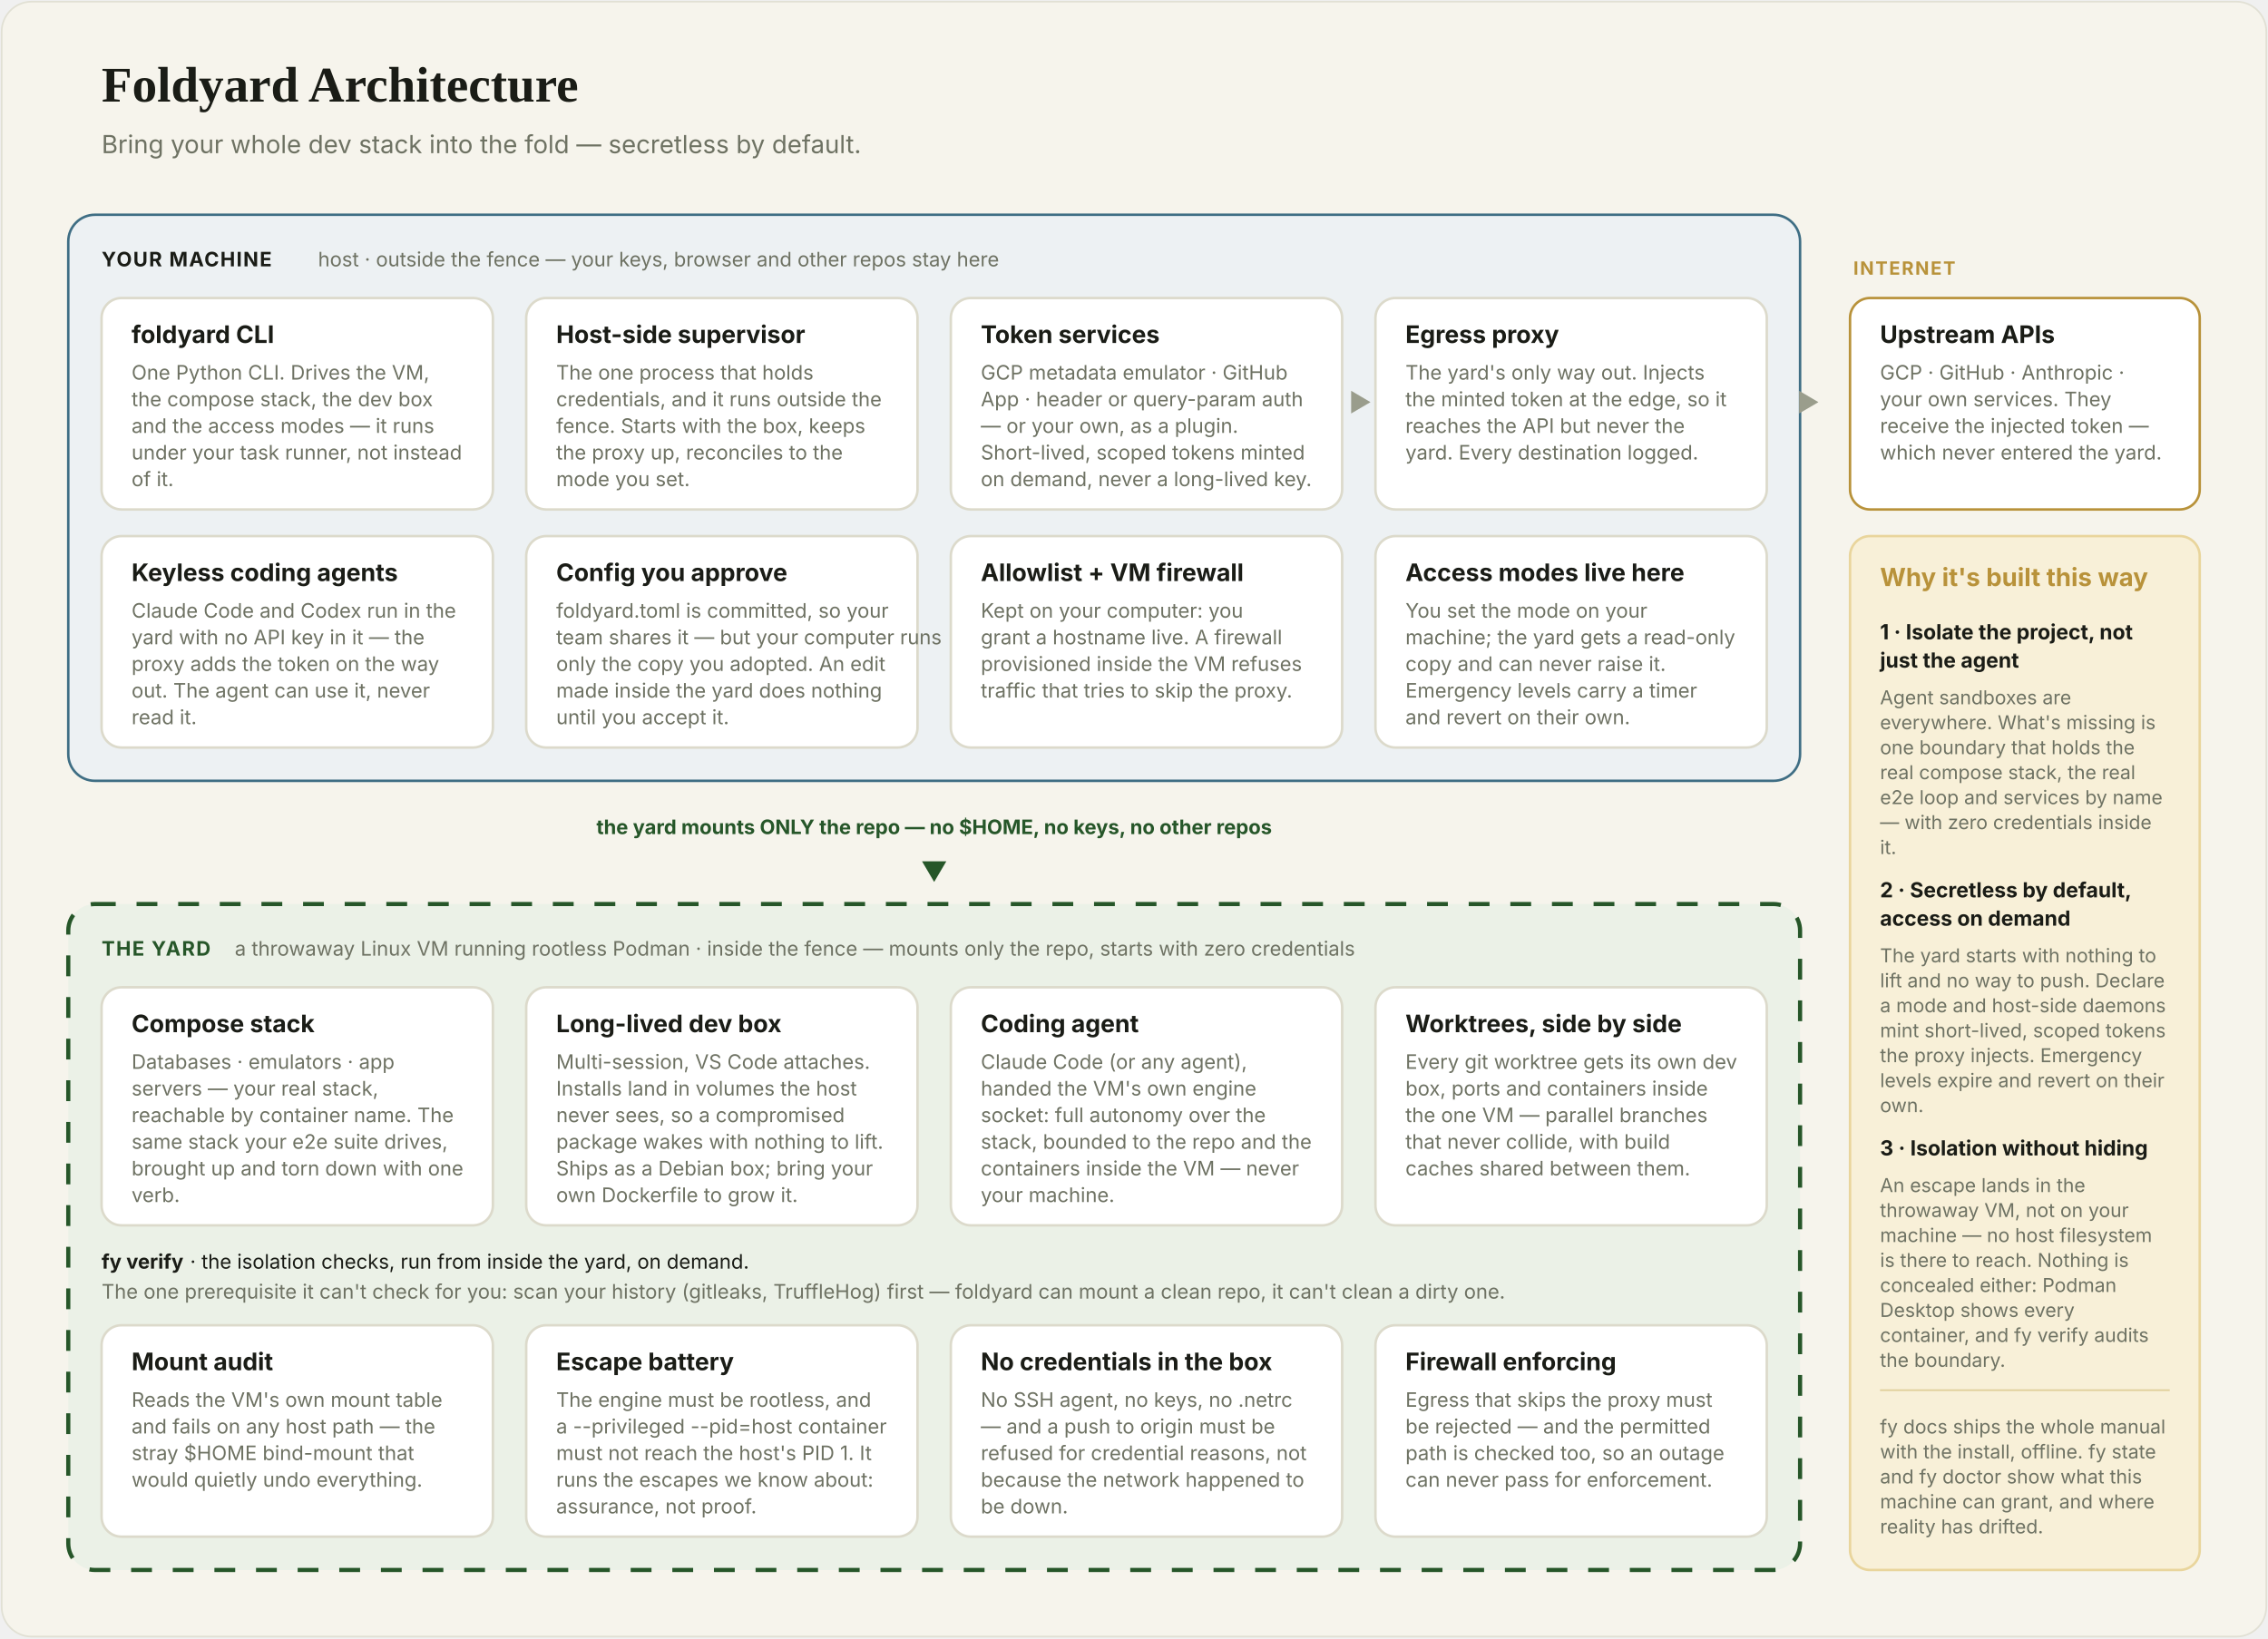
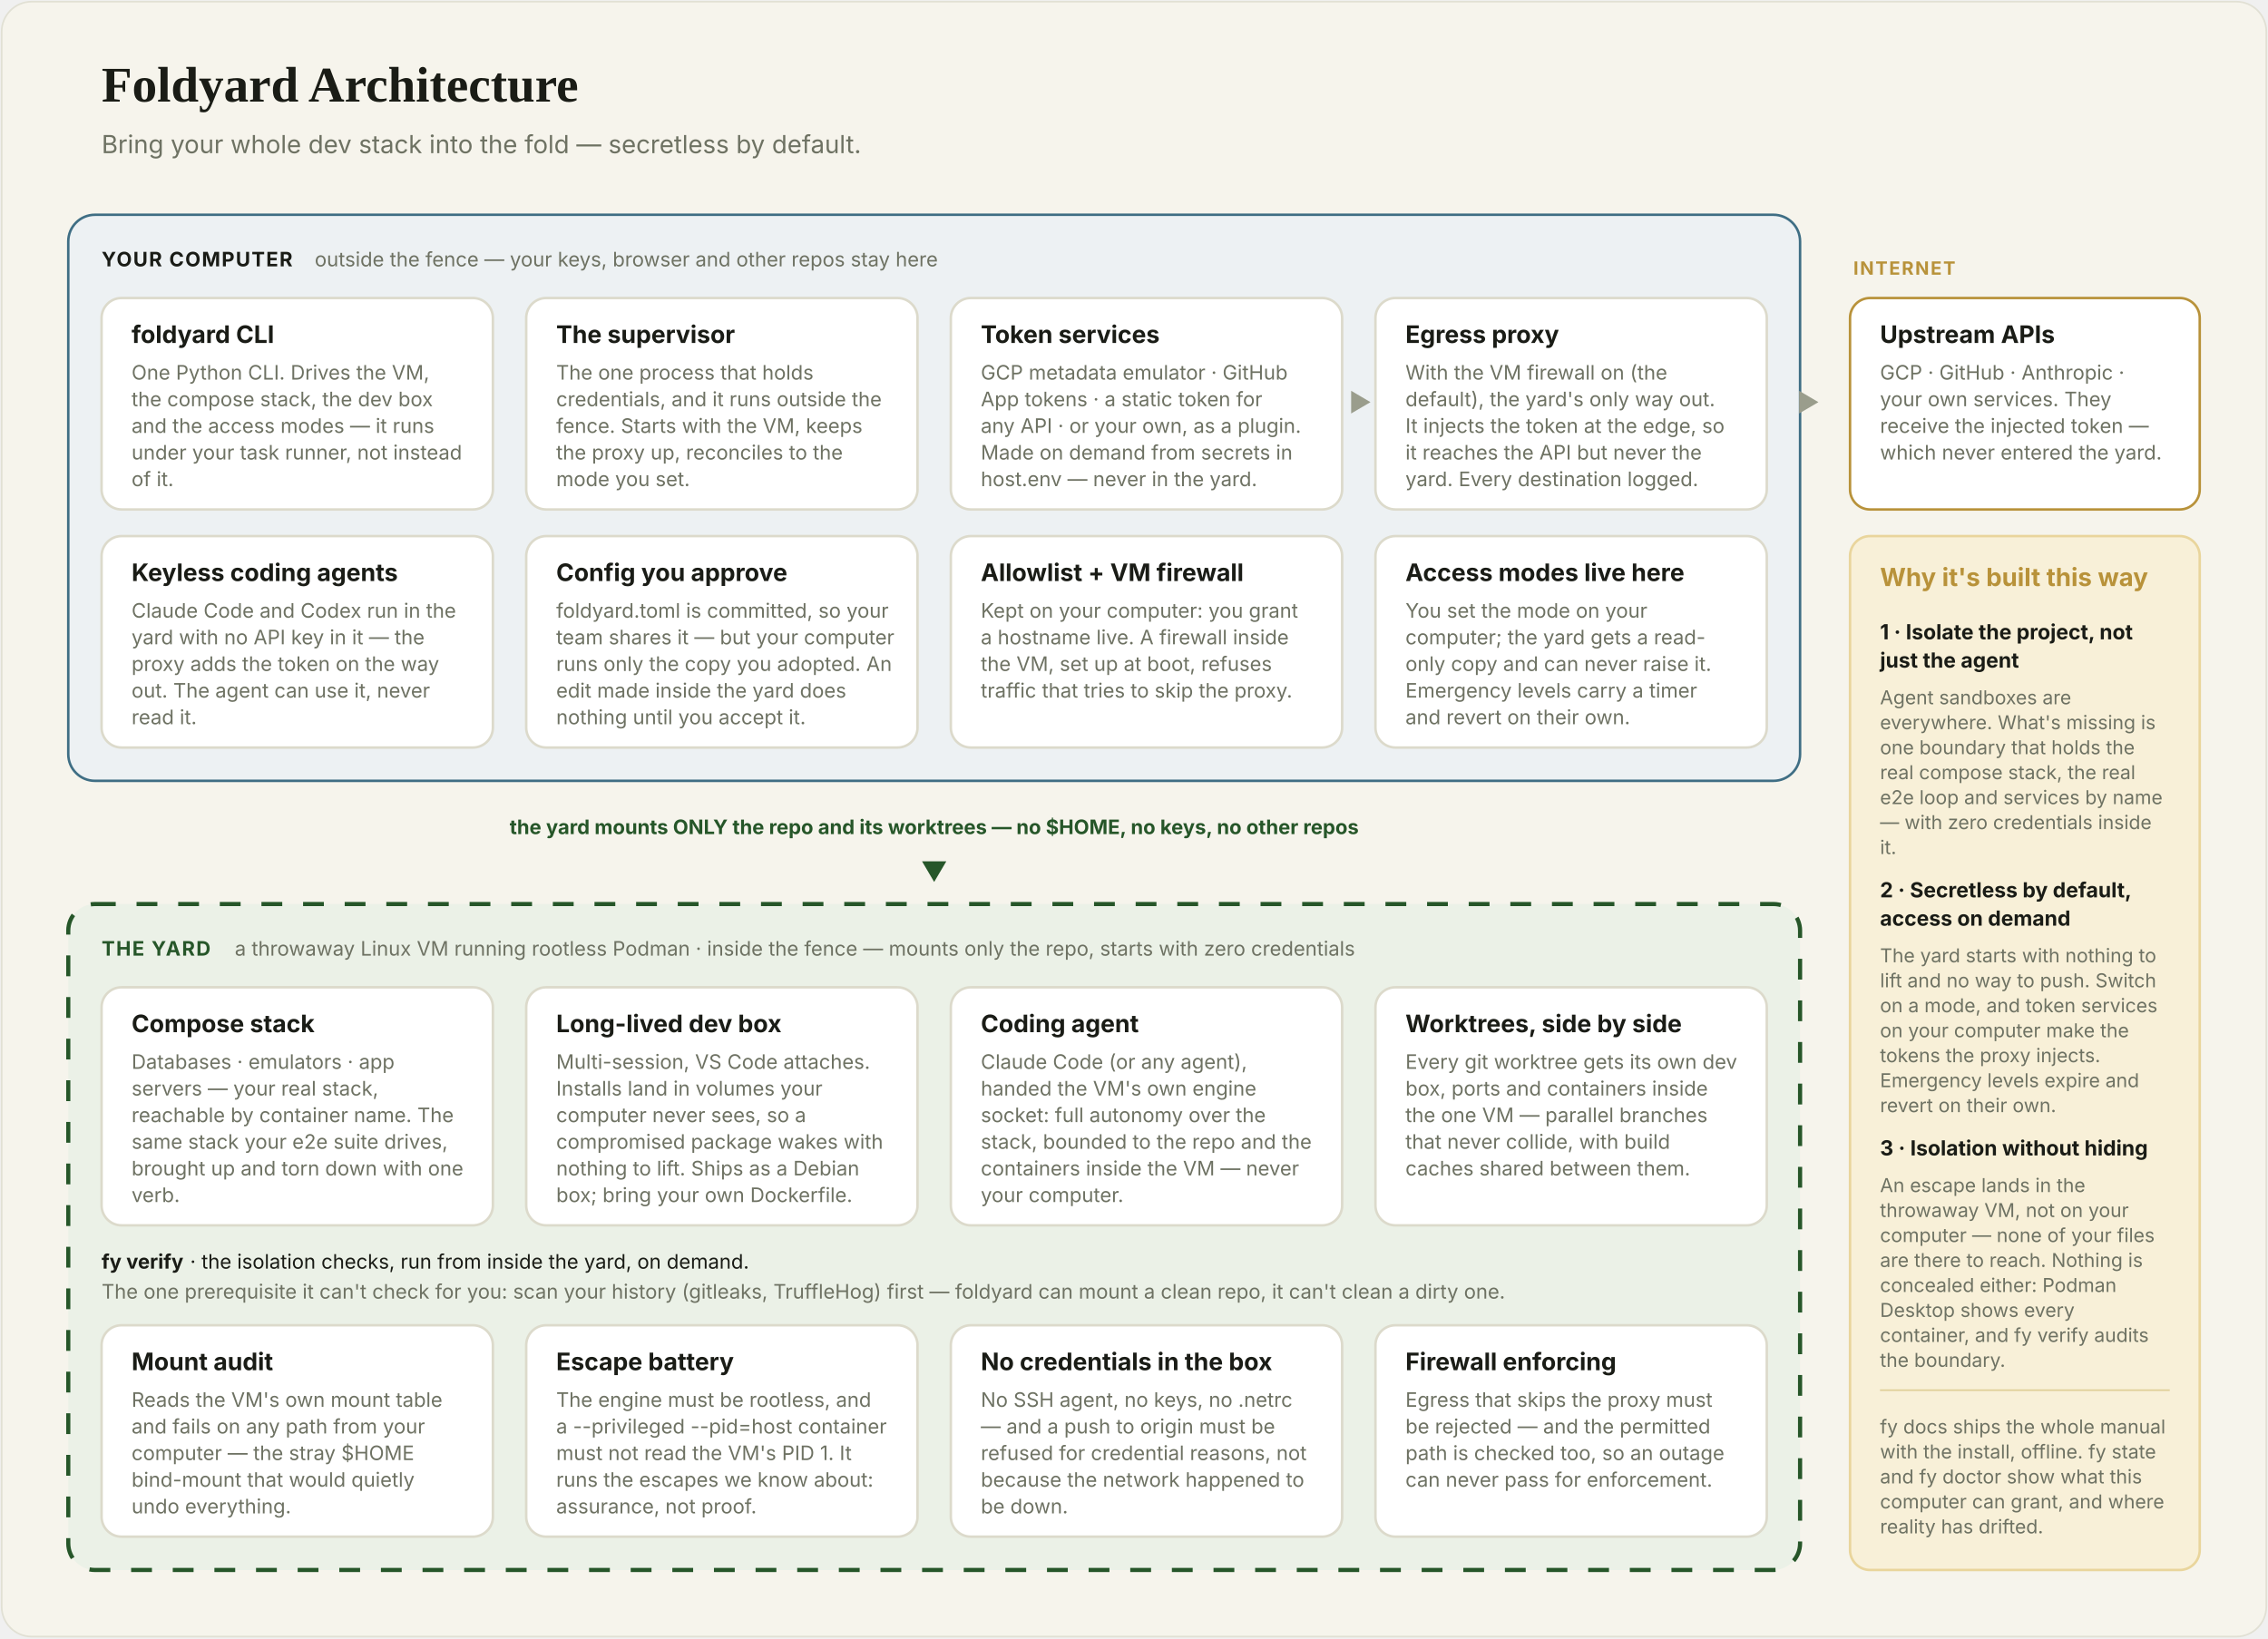
<svg xmlns="http://www.w3.org/2000/svg" width="1362" height="984" viewBox="99 99 1362 984" fill="none">
  <style>
    text { font-family: "Hanken Grotesk", "Inter", system-ui, -apple-system, "Segoe UI", sans-serif;
           fill: #6e7263; }
    .title    { font-family: "Newsreader", Georgia, "Times New Roman", serif;
                font-size: 30px; font-weight: 600; fill: #1a1c16; }
    .tagline  { font-size: 15px; }
    .band     { font-size: 12px; font-weight: 700; fill: #1a1c16; letter-spacing: .06em; }
    .band-yard{ font-size: 12px; font-weight: 700; fill: #265629; letter-spacing: .06em; }
    .band-sub { font-size: 12px; }
    .card-h   { font-size: 14.5px; font-weight: 700; fill: #1a1c16; }
    .body     { font-size: 12px; }
    .note     { font-size: 12px; font-weight: 700; fill: #265629; text-anchor: middle; }
    .arrow    { font-size: 15px; fill: #9a9d8c; }
    .down     { font-size: 16px; fill: #265629; text-anchor: middle; }
    .cap      { font-size: 12px; }
    .cap-b    { font-size: 12px; font-weight: 700; fill: #1a1c16; }
    .col-lbl  { font-size: 11px; font-weight: 700; fill: #b8923a; letter-spacing: .08em; }
    .col-h    { font-size: 15px; font-weight: 700; fill: #b8923a; }
    .idea-h   { font-size: 12.5px; font-weight: 700; fill: #1a1c16; }
    .idea     { font-size: 11.5px; }
    .frame    { fill: #f6f4ec; stroke: #e1e0d4; }
    .card     { fill: #fff; stroke: #dcdacb; stroke-width: 1.5; }
    .fence    { fill: #edf1f3; stroke: #3f6e84; stroke-width: 1.5; }
    .yardfence{ fill: #ebf1e7; stroke: #265629; stroke-width: 2.5; stroke-dasharray: 12.5 12.5; }
    .up-card  { fill: #fff; stroke: #b8923a; stroke-width: 1.5; }
    .panel    { fill: #f8f0d8; stroke: #e9d59c; stroke-width: 1.5; }
    .rule     { stroke: #e0cf9a; stroke-width: 1; }
  </style>
  <rect class="frame" x="100" y="100" width="1360" height="982" rx="18" />
  <text class="title" x="160" y="160">Foldyard Architecture</text>
  <text class="tagline" x="160" y="191">Bring your whole dev stack into the fold — secretless by default.</text>
  <rect class="fence" x="140" y="228" width="1040" height="340" rx="16" />
-   <text class="band" x="160" y="259">YOUR MACHINE</text>
-   <text class="band-sub" x="290" y="259">host · outside the fence — your keys, browser and other repos stay here</text>
+   <text class="band" x="160" y="259">YOUR COMPUTER</text>
+   <text class="band-sub" x="288" y="259">outside the fence — your keys, browser and other repos stay here</text>
  <rect class="card" x="160" y="278" width="235" height="127" rx="12" />
  <text class="card-h" x="178" y="305">foldyard CLI</text>
  <text class="body" x="178" y="327">
    <tspan x="178">One Python CLI. Drives the VM,</tspan>
    <tspan x="178" dy="16">the compose stack, the dev box</tspan>
    <tspan x="178" dy="16">and the access modes — it runs</tspan>
    <tspan x="178" dy="16">under your task runner, not instead</tspan>
    <tspan x="178" dy="16">of it.</tspan>
  </text>
  <rect class="card" x="415" y="278" width="235" height="127" rx="12" />
-   <text class="card-h" x="433" y="305">Host-side supervisor</text>
+   <text class="card-h" x="433" y="305">The supervisor</text>
  <text class="body" x="433" y="327">
    <tspan x="433">The one process that holds</tspan>
    <tspan x="433" dy="16">credentials, and it runs outside the</tspan>
-     <tspan x="433" dy="16">fence. Starts with the box, keeps</tspan>
+     <tspan x="433" dy="16">fence. Starts with the VM, keeps</tspan>
    <tspan x="433" dy="16">the proxy up, reconciles to the</tspan>
    <tspan x="433" dy="16">mode you set.</tspan>
  </text>
  <rect class="card" x="670" y="278" width="235" height="127" rx="12" />
  <text class="card-h" x="688" y="305">Token services</text>
  <text class="body" x="688" y="327">
    <tspan x="688">GCP metadata emulator · GitHub</tspan>
-     <tspan x="688" dy="16">App · header or query-param auth</tspan>
-     <tspan x="688" dy="16">— or your own, as a plugin.</tspan>
-     <tspan x="688" dy="16">Short-lived, scoped tokens minted</tspan>
-     <tspan x="688" dy="16">on demand, never a long-lived key.</tspan>
+     <tspan x="688" dy="16">App tokens · a static token for</tspan>
+     <tspan x="688" dy="16">any API · or your own, as a plugin.</tspan>
+     <tspan x="688" dy="16">Made on demand from secrets in</tspan>
+     <tspan x="688" dy="16">host.env — never in the yard.</tspan>
  </text>
  <rect class="card" x="925" y="278" width="235" height="127" rx="12" />
  <text class="card-h" x="943" y="305">Egress proxy</text>
  <text class="body" x="943" y="327">
-     <tspan x="943">The yard's only way out. Injects</tspan>
-     <tspan x="943" dy="16">the minted token at the edge, so it</tspan>
-     <tspan x="943" dy="16">reaches the API but never the</tspan>
+     <tspan x="943">With the VM firewall on (the</tspan>
+     <tspan x="943" dy="16">default), the yard's only way out.</tspan>
+     <tspan x="943" dy="16">It injects the token at the edge, so</tspan>
+     <tspan x="943" dy="16">it reaches the API but never the</tspan>
    <tspan x="943" dy="16">yard. Every destination logged.</tspan>
  </text>
  <rect class="card" x="160" y="421" width="235" height="127" rx="12" />
  <text class="card-h" x="178" y="448">Keyless coding agents</text>
  <text class="body" x="178" y="470">
    <tspan x="178">Claude Code and Codex run in the</tspan>
    <tspan x="178" dy="16">yard with no API key in it — the</tspan>
    <tspan x="178" dy="16">proxy adds the token on the way</tspan>
    <tspan x="178" dy="16">out. The agent can use it, never</tspan>
    <tspan x="178" dy="16">read it.</tspan>
  </text>
  <rect class="card" x="415" y="421" width="235" height="127" rx="12" />
  <text class="card-h" x="433" y="448">Config you approve</text>
  <text class="body" x="433" y="470">
    <tspan x="433">foldyard.toml is committed, so your</tspan>
-     <tspan x="433" dy="16">team shares it — but your computer runs</tspan>
-     <tspan x="433" dy="16">only the copy you adopted. An edit</tspan>
-     <tspan x="433" dy="16">made inside the yard does nothing</tspan>
-     <tspan x="433" dy="16">until you accept it.</tspan>
+     <tspan x="433" dy="16">team shares it — but your computer</tspan>
+     <tspan x="433" dy="16">runs only the copy you adopted. An</tspan>
+     <tspan x="433" dy="16">edit made inside the yard does</tspan>
+     <tspan x="433" dy="16">nothing until you accept it.</tspan>
  </text>
  <rect class="card" x="670" y="421" width="235" height="127" rx="12" />
  <text class="card-h" x="688" y="448">Allowlist + VM firewall</text>
  <text class="body" x="688" y="470">
-     <tspan x="688">Kept on your computer: you</tspan>
-     <tspan x="688" dy="16">grant a hostname live. A firewall</tspan>
-     <tspan x="688" dy="16">provisioned inside the VM refuses</tspan>
+     <tspan x="688">Kept on your computer: you grant</tspan>
+     <tspan x="688" dy="16">a hostname live. A firewall inside</tspan>
+     <tspan x="688" dy="16">the VM, set up at boot, refuses</tspan>
    <tspan x="688" dy="16">traffic that tries to skip the proxy.</tspan>
  </text>
  <rect class="card" x="925" y="421" width="235" height="127" rx="12" />
  <text class="card-h" x="943" y="448">Access modes live here</text>
  <text class="body" x="943" y="470">
    <tspan x="943">You set the mode on your</tspan>
-     <tspan x="943" dy="16">machine; the yard gets a read-only</tspan>
-     <tspan x="943" dy="16">copy and can never raise it.</tspan>
+     <tspan x="943" dy="16">computer; the yard gets a read-</tspan>
+     <tspan x="943" dy="16">only copy and can never raise it.</tspan>
    <tspan x="943" dy="16">Emergency levels carry a timer</tspan>
    <tspan x="943" dy="16">and revert on their own.</tspan>
  </text>
  <rect class="yardfence" x="140" y="642" width="1040" height="400" rx="16" />
  <text class="band-yard" x="160" y="673">THE YARD</text>
  <text class="band-sub" x="240" y="673">a throwaway Linux VM running rootless Podman · inside the fence — mounts only the repo, starts with zero credentials</text>
  <rect class="card" x="160" y="692" width="235" height="143" rx="12" />
  <text class="card-h" x="178" y="719">Compose stack</text>
  <text class="body" x="178" y="741">
    <tspan x="178">Databases · emulators · app</tspan>
    <tspan x="178" dy="16">servers — your real stack,</tspan>
    <tspan x="178" dy="16">reachable by container name. The</tspan>
    <tspan x="178" dy="16">same stack your e2e suite drives,</tspan>
    <tspan x="178" dy="16">brought up and torn down with one</tspan>
    <tspan x="178" dy="16">verb.</tspan>
  </text>
  <rect class="card" x="415" y="692" width="235" height="143" rx="12" />
  <text class="card-h" x="433" y="719">Long-lived dev box</text>
  <text class="body" x="433" y="741">
    <tspan x="433">Multi-session, VS Code attaches.</tspan>
-     <tspan x="433" dy="16">Installs land in volumes the host</tspan>
-     <tspan x="433" dy="16">never sees, so a compromised</tspan>
-     <tspan x="433" dy="16">package wakes with nothing to lift.</tspan>
-     <tspan x="433" dy="16">Ships as a Debian box; bring your</tspan>
-     <tspan x="433" dy="16">own Dockerfile to grow it.</tspan>
+     <tspan x="433" dy="16">Installs land in volumes your</tspan>
+     <tspan x="433" dy="16">computer never sees, so a</tspan>
+     <tspan x="433" dy="16">compromised package wakes with</tspan>
+     <tspan x="433" dy="16">nothing to lift. Ships as a Debian</tspan>
+     <tspan x="433" dy="16">box; bring your own Dockerfile.</tspan>
  </text>
  <rect class="card" x="670" y="692" width="235" height="143" rx="12" />
  <text class="card-h" x="688" y="719">Coding agent</text>
  <text class="body" x="688" y="741">
    <tspan x="688">Claude Code (or any agent),</tspan>
    <tspan x="688" dy="16">handed the VM's own engine</tspan>
    <tspan x="688" dy="16">socket: full autonomy over the</tspan>
    <tspan x="688" dy="16">stack, bounded to the repo and the</tspan>
    <tspan x="688" dy="16">containers inside the VM — never</tspan>
-     <tspan x="688" dy="16">your machine.</tspan>
+     <tspan x="688" dy="16">your computer.</tspan>
  </text>
  <rect class="card" x="925" y="692" width="235" height="143" rx="12" />
  <text class="card-h" x="943" y="719">Worktrees, side by side</text>
  <text class="body" x="943" y="741">
    <tspan x="943">Every git worktree gets its own dev</tspan>
    <tspan x="943" dy="16">box, ports and containers inside</tspan>
    <tspan x="943" dy="16">the one VM — parallel branches</tspan>
    <tspan x="943" dy="16">that never collide, with build</tspan>
    <tspan x="943" dy="16">caches shared between them.</tspan>
  </text>
  <text class="cap-b" x="160" y="861">fy verify<tspan class="cap" dx="4" style="font-weight:400">· the isolation checks, run from inside the yard, on demand.</tspan>
  </text>
  <text class="cap" x="160" y="879">The one prerequisite it can't check for you: scan your history (gitleaks, TruffleHog) first — foldyard can mount a clean repo, it can't clean a dirty one.</text>
  <rect class="card" x="160" y="895" width="235" height="127" rx="12" />
  <text class="card-h" x="178" y="922">Mount audit</text>
  <text class="body" x="178" y="944">
    <tspan x="178">Reads the VM's own mount table</tspan>
-     <tspan x="178" dy="16">and fails on any host path — the</tspan>
-     <tspan x="178" dy="16">stray $HOME bind-mount that</tspan>
-     <tspan x="178" dy="16">would quietly undo everything.</tspan>
+     <tspan x="178" dy="16">and fails on any path from your</tspan>
+     <tspan x="178" dy="16">computer — the stray $HOME</tspan>
+     <tspan x="178" dy="16">bind-mount that would quietly</tspan>
+     <tspan x="178" dy="16">undo everything.</tspan>
  </text>
  <rect class="card" x="415" y="895" width="235" height="127" rx="12" />
  <text class="card-h" x="433" y="922">Escape battery</text>
  <text class="body" x="433" y="944">
    <tspan x="433">The engine must be rootless, and</tspan>
    <tspan x="433" dy="16">a --privileged --pid=host container</tspan>
-     <tspan x="433" dy="16">must not reach the host's PID 1. It</tspan>
+     <tspan x="433" dy="16">must not read the VM's PID 1. It</tspan>
    <tspan x="433" dy="16">runs the escapes we know about:</tspan>
    <tspan x="433" dy="16">assurance, not proof.</tspan>
  </text>
  <rect class="card" x="670" y="895" width="235" height="127" rx="12" />
  <text class="card-h" x="688" y="922">No credentials in the box</text>
  <text class="body" x="688" y="944">
    <tspan x="688">No SSH agent, no keys, no .netrc</tspan>
    <tspan x="688" dy="16">— and a push to origin must be</tspan>
    <tspan x="688" dy="16">refused for credential reasons, not</tspan>
    <tspan x="688" dy="16">because the network happened to</tspan>
    <tspan x="688" dy="16">be down.</tspan>
  </text>
  <rect class="card" x="925" y="895" width="235" height="127" rx="12" />
  <text class="card-h" x="943" y="922">Firewall enforcing</text>
  <text class="body" x="943" y="944">
    <tspan x="943">Egress that skips the proxy must</tspan>
    <tspan x="943" dy="16">be rejected — and the permitted</tspan>
    <tspan x="943" dy="16">path is checked too, so an outage</tspan>
    <tspan x="943" dy="16">can never pass for enforcement.</tspan>
  </text>
  <text class="arrow" x="909" y="346">▶</text>
  <text class="arrow" x="1178" y="346">▶</text>
-   <text class="note" x="660" y="600">the yard mounts ONLY the repo — no $HOME, no keys, no other repos</text>
+   <text class="note" x="660" y="600">the yard mounts ONLY the repo and its worktrees — no $HOME, no keys, no other repos</text>
  <text class="down" x="660" y="628">▼</text>
  <text class="col-lbl" x="1212" y="264">INTERNET</text>
  <rect class="up-card" x="1210" y="278" width="210" height="127" rx="12" />
  <text class="card-h" x="1228" y="305">Upstream APIs</text>
  <text class="body" x="1228" y="327">
    <tspan x="1228">GCP · GitHub · Anthropic ·</tspan>
    <tspan x="1228" dy="16">your own services. They</tspan>
    <tspan x="1228" dy="16">receive the injected token —</tspan>
    <tspan x="1228" dy="16">which never entered the yard.</tspan>
  </text>
  <rect class="panel" x="1210" y="421" width="210" height="621" rx="12" />
  <text class="col-h" x="1228" y="451">Why it's built this way</text>
  <text class="idea-h" x="1228" y="483">
    <tspan x="1228">1 · Isolate the project, not</tspan>
    <tspan x="1228" dy="17">just the agent</tspan>
  </text>
  <text class="idea" x="1228" y="522">
    <tspan x="1228">Agent sandboxes are</tspan>
    <tspan x="1228" dy="15">everywhere. What's missing is</tspan>
    <tspan x="1228" dy="15">one boundary that holds the</tspan>
    <tspan x="1228" dy="15">real compose stack, the real</tspan>
    <tspan x="1228" dy="15">e2e loop and services by name</tspan>
    <tspan x="1228" dy="15">— with zero credentials inside</tspan>
    <tspan x="1228" dy="15">it.</tspan>
  </text>
  <text class="idea-h" x="1228" y="638">
    <tspan x="1228">2 · Secretless by default,</tspan>
    <tspan x="1228" dy="17">access on demand</tspan>
  </text>
  <text class="idea" x="1228" y="677">
    <tspan x="1228">The yard starts with nothing to</tspan>
-     <tspan x="1228" dy="15">lift and no way to push. Declare</tspan>
-     <tspan x="1228" dy="15">a mode and host-side daemons</tspan>
-     <tspan x="1228" dy="15">mint short-lived, scoped tokens</tspan>
-     <tspan x="1228" dy="15">the proxy injects. Emergency</tspan>
-     <tspan x="1228" dy="15">levels expire and revert on their</tspan>
-     <tspan x="1228" dy="15">own.</tspan>
+     <tspan x="1228" dy="15">lift and no way to push. Switch</tspan>
+     <tspan x="1228" dy="15">on a mode, and token services</tspan>
+     <tspan x="1228" dy="15">on your computer make the</tspan>
+     <tspan x="1228" dy="15">tokens the proxy injects.</tspan>
+     <tspan x="1228" dy="15">Emergency levels expire and</tspan>
+     <tspan x="1228" dy="15">revert on their own.</tspan>
  </text>
  <text class="idea-h" x="1228" y="793">
    <tspan x="1228">3 · Isolation without hiding</tspan>
  </text>
  <text class="idea" x="1228" y="815">
    <tspan x="1228">An escape lands in the</tspan>
    <tspan x="1228" dy="15">throwaway VM, not on your</tspan>
-     <tspan x="1228" dy="15">machine — no host filesystem</tspan>
-     <tspan x="1228" dy="15">is there to reach. Nothing is</tspan>
+     <tspan x="1228" dy="15">computer — none of your files</tspan>
+     <tspan x="1228" dy="15">are there to reach. Nothing is</tspan>
    <tspan x="1228" dy="15">concealed either: Podman</tspan>
    <tspan x="1228" dy="15">Desktop shows every</tspan>
    <tspan x="1228" dy="15">container, and fy verify audits</tspan>
    <tspan x="1228" dy="15">the boundary.</tspan>
  </text>
  <line class="rule" x1="1228" y1="934" x2="1402" y2="934" />
  <text class="idea" x="1228" y="960">
    <tspan x="1228">fy docs ships the whole manual</tspan>
    <tspan x="1228" dy="15">with the install, offline. fy state</tspan>
    <tspan x="1228" dy="15">and fy doctor show what this</tspan>
-     <tspan x="1228" dy="15">machine can grant, and where</tspan>
+     <tspan x="1228" dy="15">computer can grant, and where</tspan>
    <tspan x="1228" dy="15">reality has drifted.</tspan>
  </text>
</svg>
